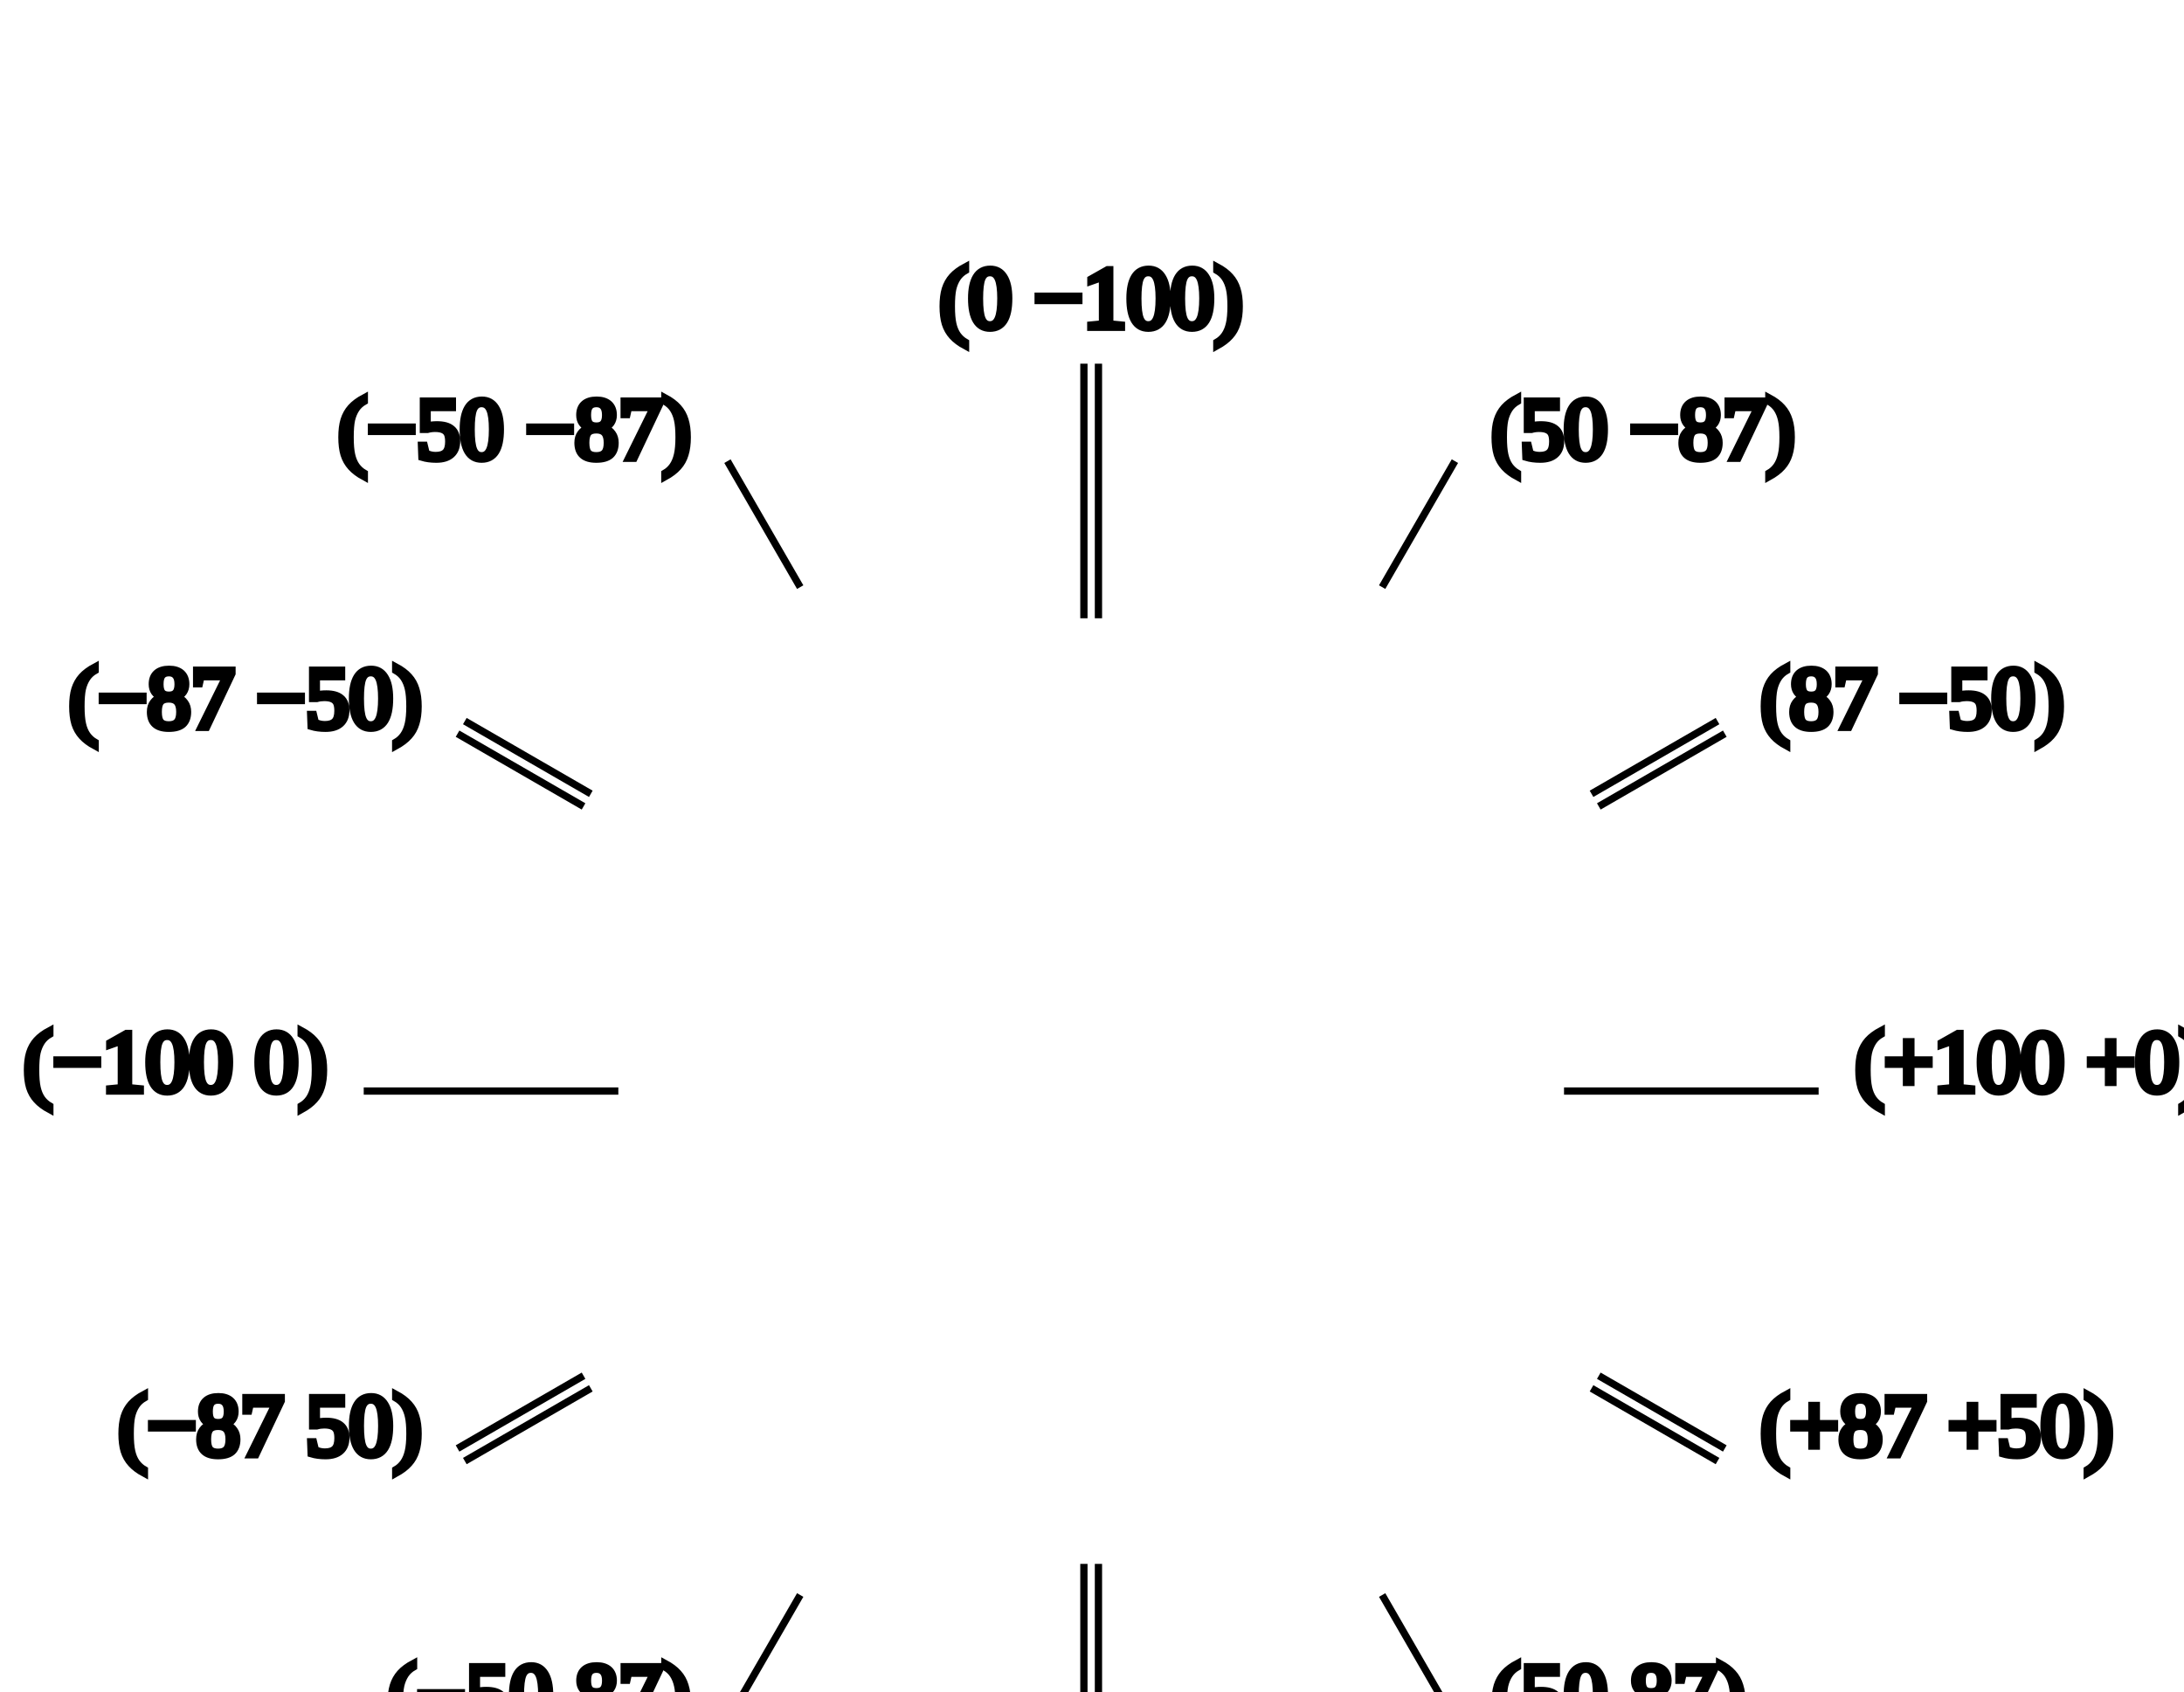
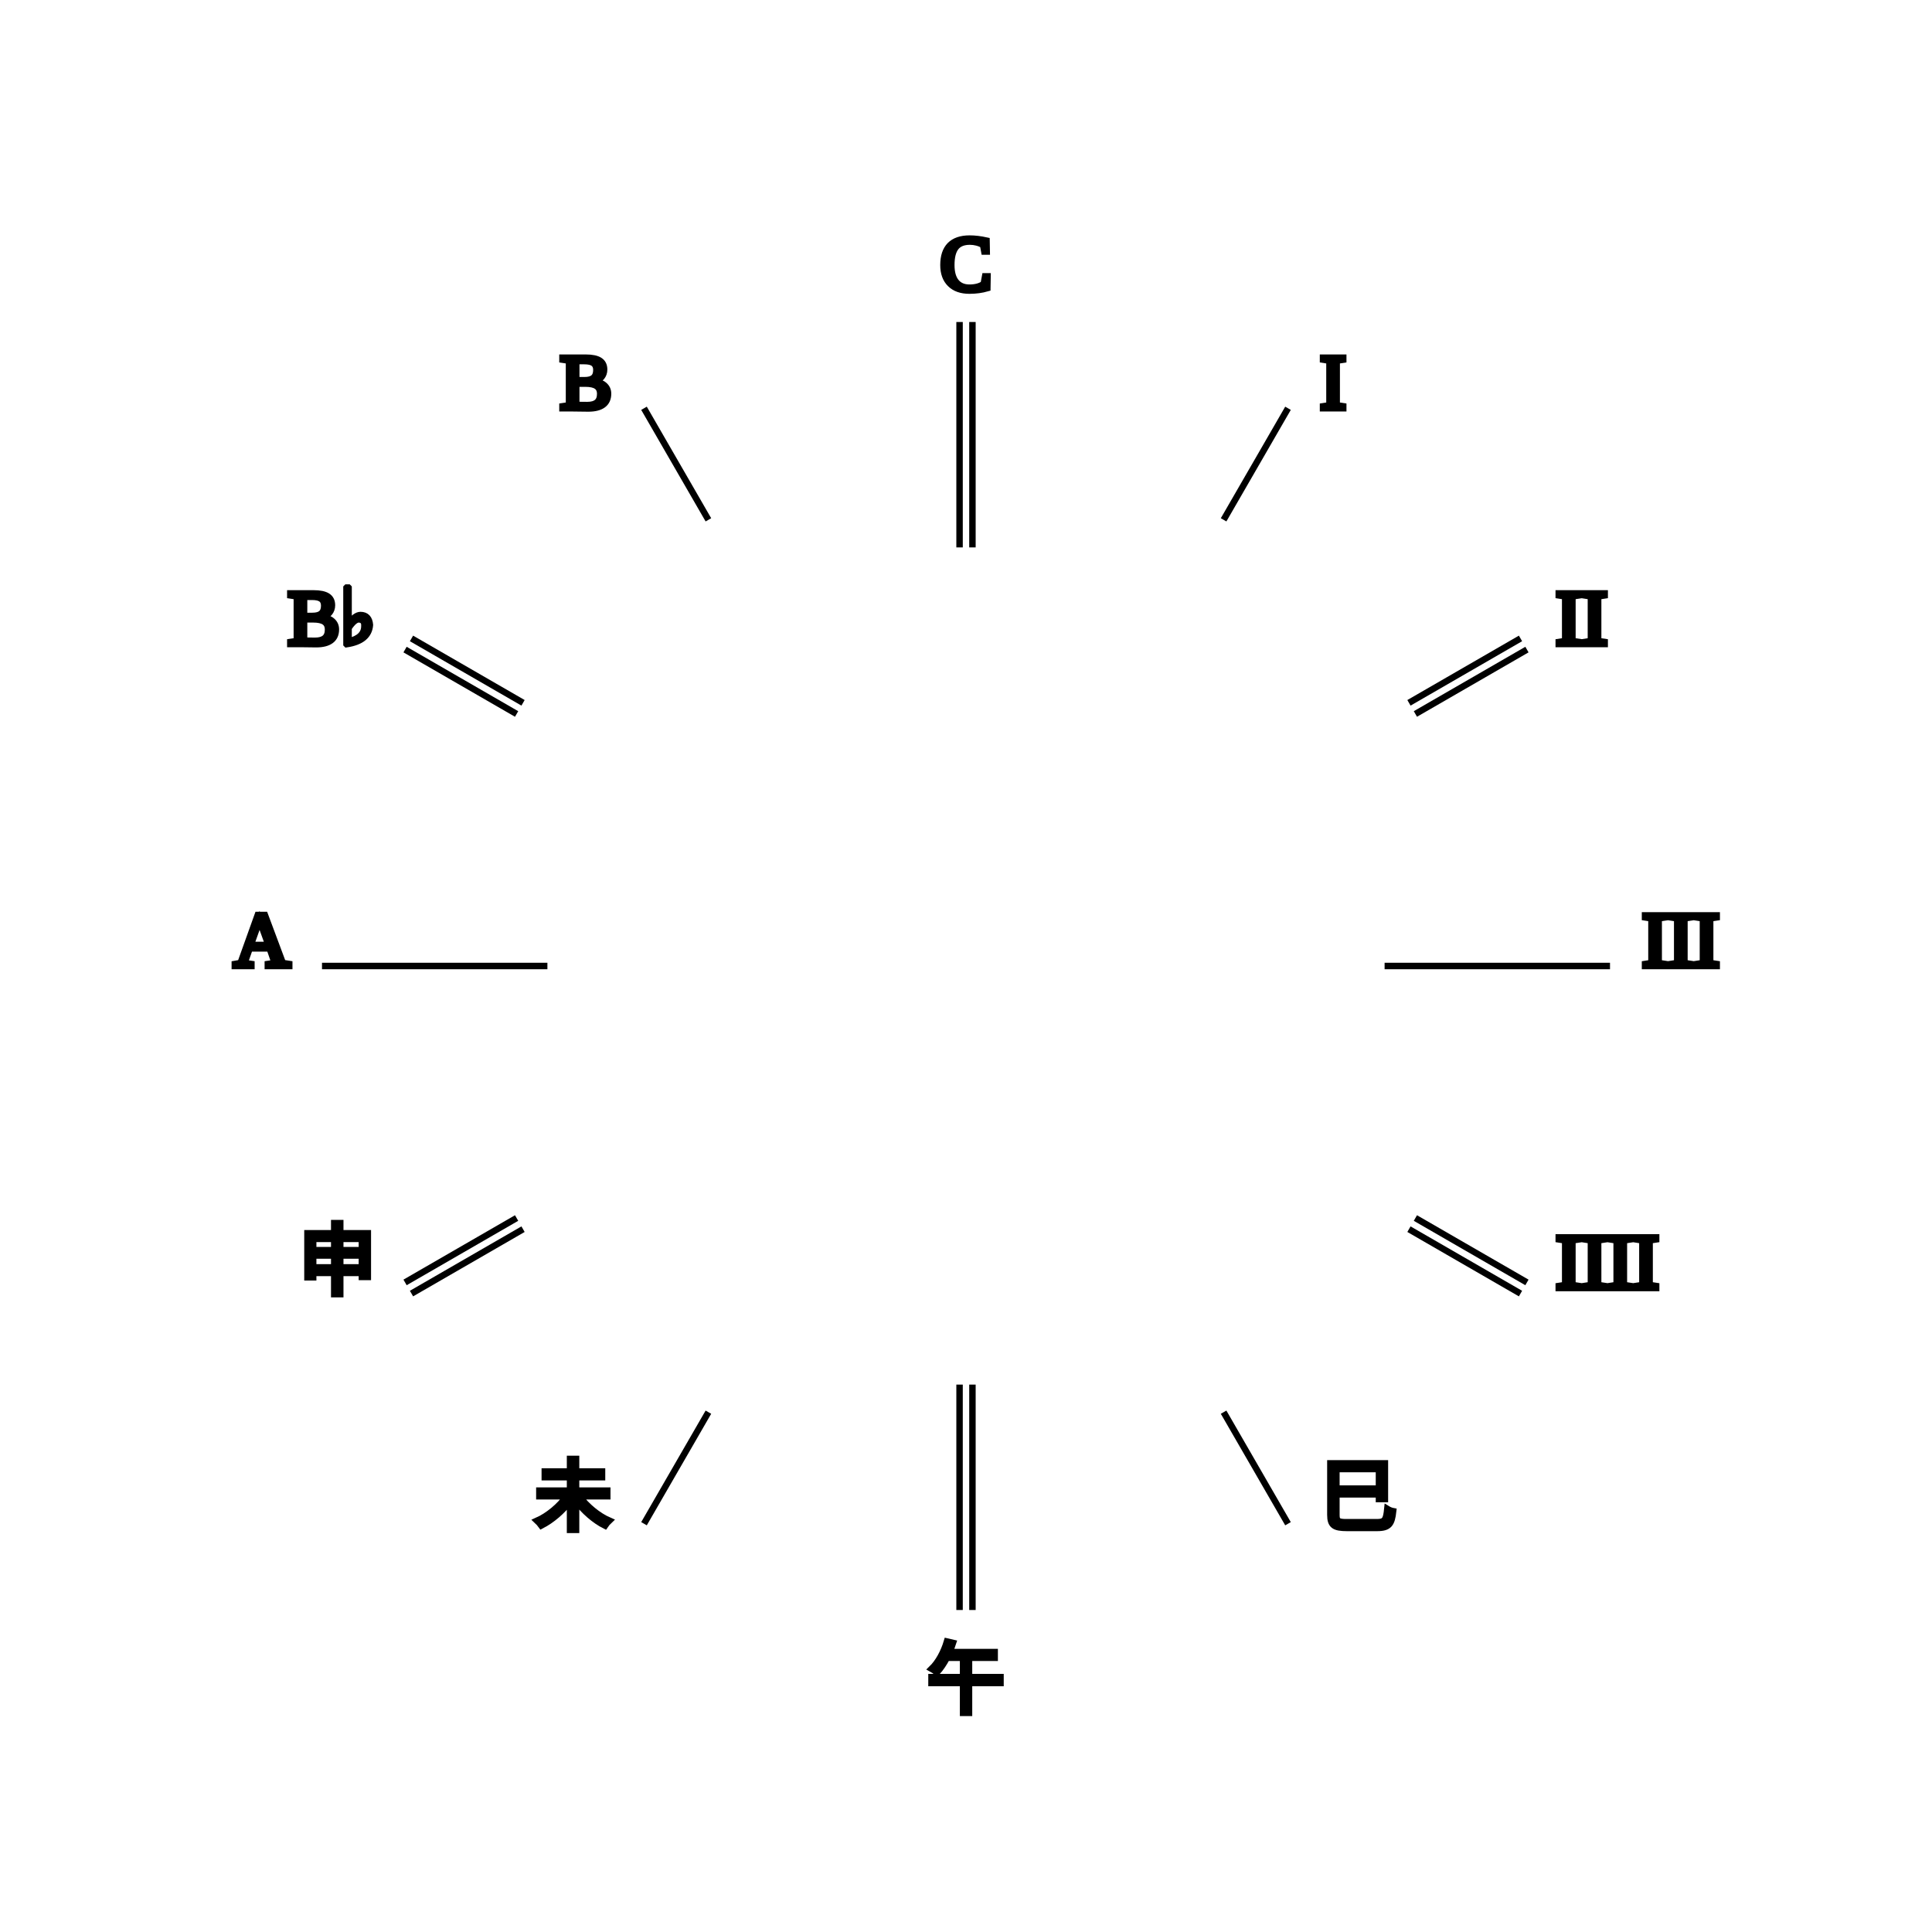
- <svg xmlns="http://www.w3.org/2000/svg" xmlns:xlink="http://www.w3.org/1999/xlink" width="100%" height="100%">
+ <svg xmlns="http://www.w3.org/2000/svg" xmlns:xlink="http://www.w3.org/1999/xlink" viewBox="-150 -150 300 300" stroke="black">
  <defs>
-     <line id="l" x1="0" y1="35" x2="0" y2="0" />
-     <line id="s" x1="0" y1="20" x2="0" y2="0" />
-     <use id="so" xlink:href="#s" transform="translate(0 -100)" />
-     <use id="lo" xlink:href="#l" transform="translate(0 -100)" />
-     <g id="se">
-       <use xlink:href="#s" transform="translate(1 -100)" />
-       <use xlink:href="#s" transform="translate(-1 -100)" />
+     <line id="s" y1="20" />
+     <line id="l" y1="35" />
+     <g id="ss">
+       <use xlink:href="#s" transform="translate(1)" />
+       <use xlink:href="#s" transform="translate(-1)" />
    </g>
-     <g id="le">
-       <use xlink:href="#l" transform="translate(1 -100)" />
-       <use xlink:href="#l" transform="translate(-1 -100)" />
+     <g id="ll">
+       <use xlink:href="#l" transform="translate(1)" />
+       <use xlink:href="#l" transform="translate(-1)" />
    </g>
  </defs>
-   <g transform="translate(150 150)" stroke="black">
-     <text x="0" y="-100" text-anchor="middle" dy="-5">(0 −100)</text>
-     <use xlink:href="#le" />
-     <text x="50" y="-87" dx="5">(50 −87)</text>
-     <use xlink:href="#so" transform="rotate(30)" dx="5" />
-     <text x="87" y="-50" dx="5">(87 −50)</text>
-     <use xlink:href="#se" transform="rotate(60)" />
-     <text x="+100" y="+0" text-anchor="start" dx="5">(+100 +0)</text>
-     <use xlink:href="#lo" transform="rotate(90)" />
-     <text x="50" y="87" text-anchor="start" dx="5">(50 87)</text>
-     <use xlink:href="#se" transform="rotate(120)" />
-     <text x="+87" y="+50" text-anchor="start" dx="5">(+87 +50)</text>
-     <use xlink:href="#so" transform="rotate(150)" />
-     <text x="0" y="+100" text-anchor="middle" dy="15">(0 +100)</text>
-     <use xlink:href="#le" transform="rotate(180)" />
-     <text x="-50" y="87" text-anchor="end" dx="-5">(−50 87)</text>
-     <use xlink:href="#so" transform="rotate(210)" />
-     <text x="-87" y="50" text-anchor="end" dx="-5">(−87 50)</text>
-     <use xlink:href="#se" transform="rotate(240)" />
-     <text x="-100" y="0" text-anchor="end" dx="-5">(−100 0)</text>
-     <use xlink:href="#lo" transform="rotate(270)" />
-     <text x="-87" y="-50" text-anchor="end" dx="-5">(−87 −50)</text>
-     <use xlink:href="#se" transform="rotate(300)" />
-     <text x="-50" y="-87" text-anchor="end" dx="-5">(−50 −87)</text>
-     <use xlink:href="#so" transform="rotate(330)" />
+   <g transform="translate(0 -100)">
+     <use xlink:href="#ll" />
+     <text text-anchor="middle" dy="-5">C</text>
+   </g>
+   <g transform="rotate(30) translate(0 -100)">
+     <use xlink:href="#s" />
+     <text transform="rotate(-30)" dx="5">I</text>
+   </g>
+   <g transform="rotate(60) translate(0 -100)">
+     <use xlink:href="#ss" />
+     <text transform="rotate(-60)" dx="5">II</text>
+   </g>
+   <g transform="rotate(90) translate(0 -100)">
+     <use xlink:href="#l" />
+     <text transform="rotate(-90)" dx="5">III</text>
+   </g>
+   <g transform="rotate(120) translate(0 -100)">
+     <use xlink:href="#ss" />
+     <text transform="rotate(-120)" dx="5">IIII</text>
+   </g>
+   <g transform="rotate(150) translate(0 -100)">
+     <use xlink:href="#s" />
+     <text transform="rotate(-150)" dx="5">巳</text>
+   </g>
+   <g transform="rotate(180) translate(0 -100)">
+     <use xlink:href="#ll" />
+     <text transform="rotate(-180)" text-anchor="middle" dy="15">午</text>
+   </g>
+   <g transform="rotate(210) translate(0 -100)">
+     <use xlink:href="#s" />
+     <text transform="rotate(-210)" text-anchor="end" dx="-5">未</text>
+   </g>
+   <g transform="rotate(240) translate(0 -100)">
+     <use xlink:href="#ss" />
+     <text transform="rotate(-240)" text-anchor="end" dx="-5">申</text>
+   </g>
+   <g transform="rotate(270) translate(0 -100)">
+     <use xlink:href="#l" />
+     <text transform="rotate(-270)" text-anchor="end" dx="-5">A</text>
+   </g>
+   <g transform="rotate(300) translate(0 -100)">
+     <use xlink:href="#ss" />
+     <text transform="rotate(-300)" text-anchor="end" dx="-5">B♭</text>
+   </g>
+   <g transform="rotate(330) translate(0 -100)">
+     <use xlink:href="#s" />
+     <text transform="rotate(-330)" text-anchor="end" dx="-5">B</text>
  </g>
</svg>
